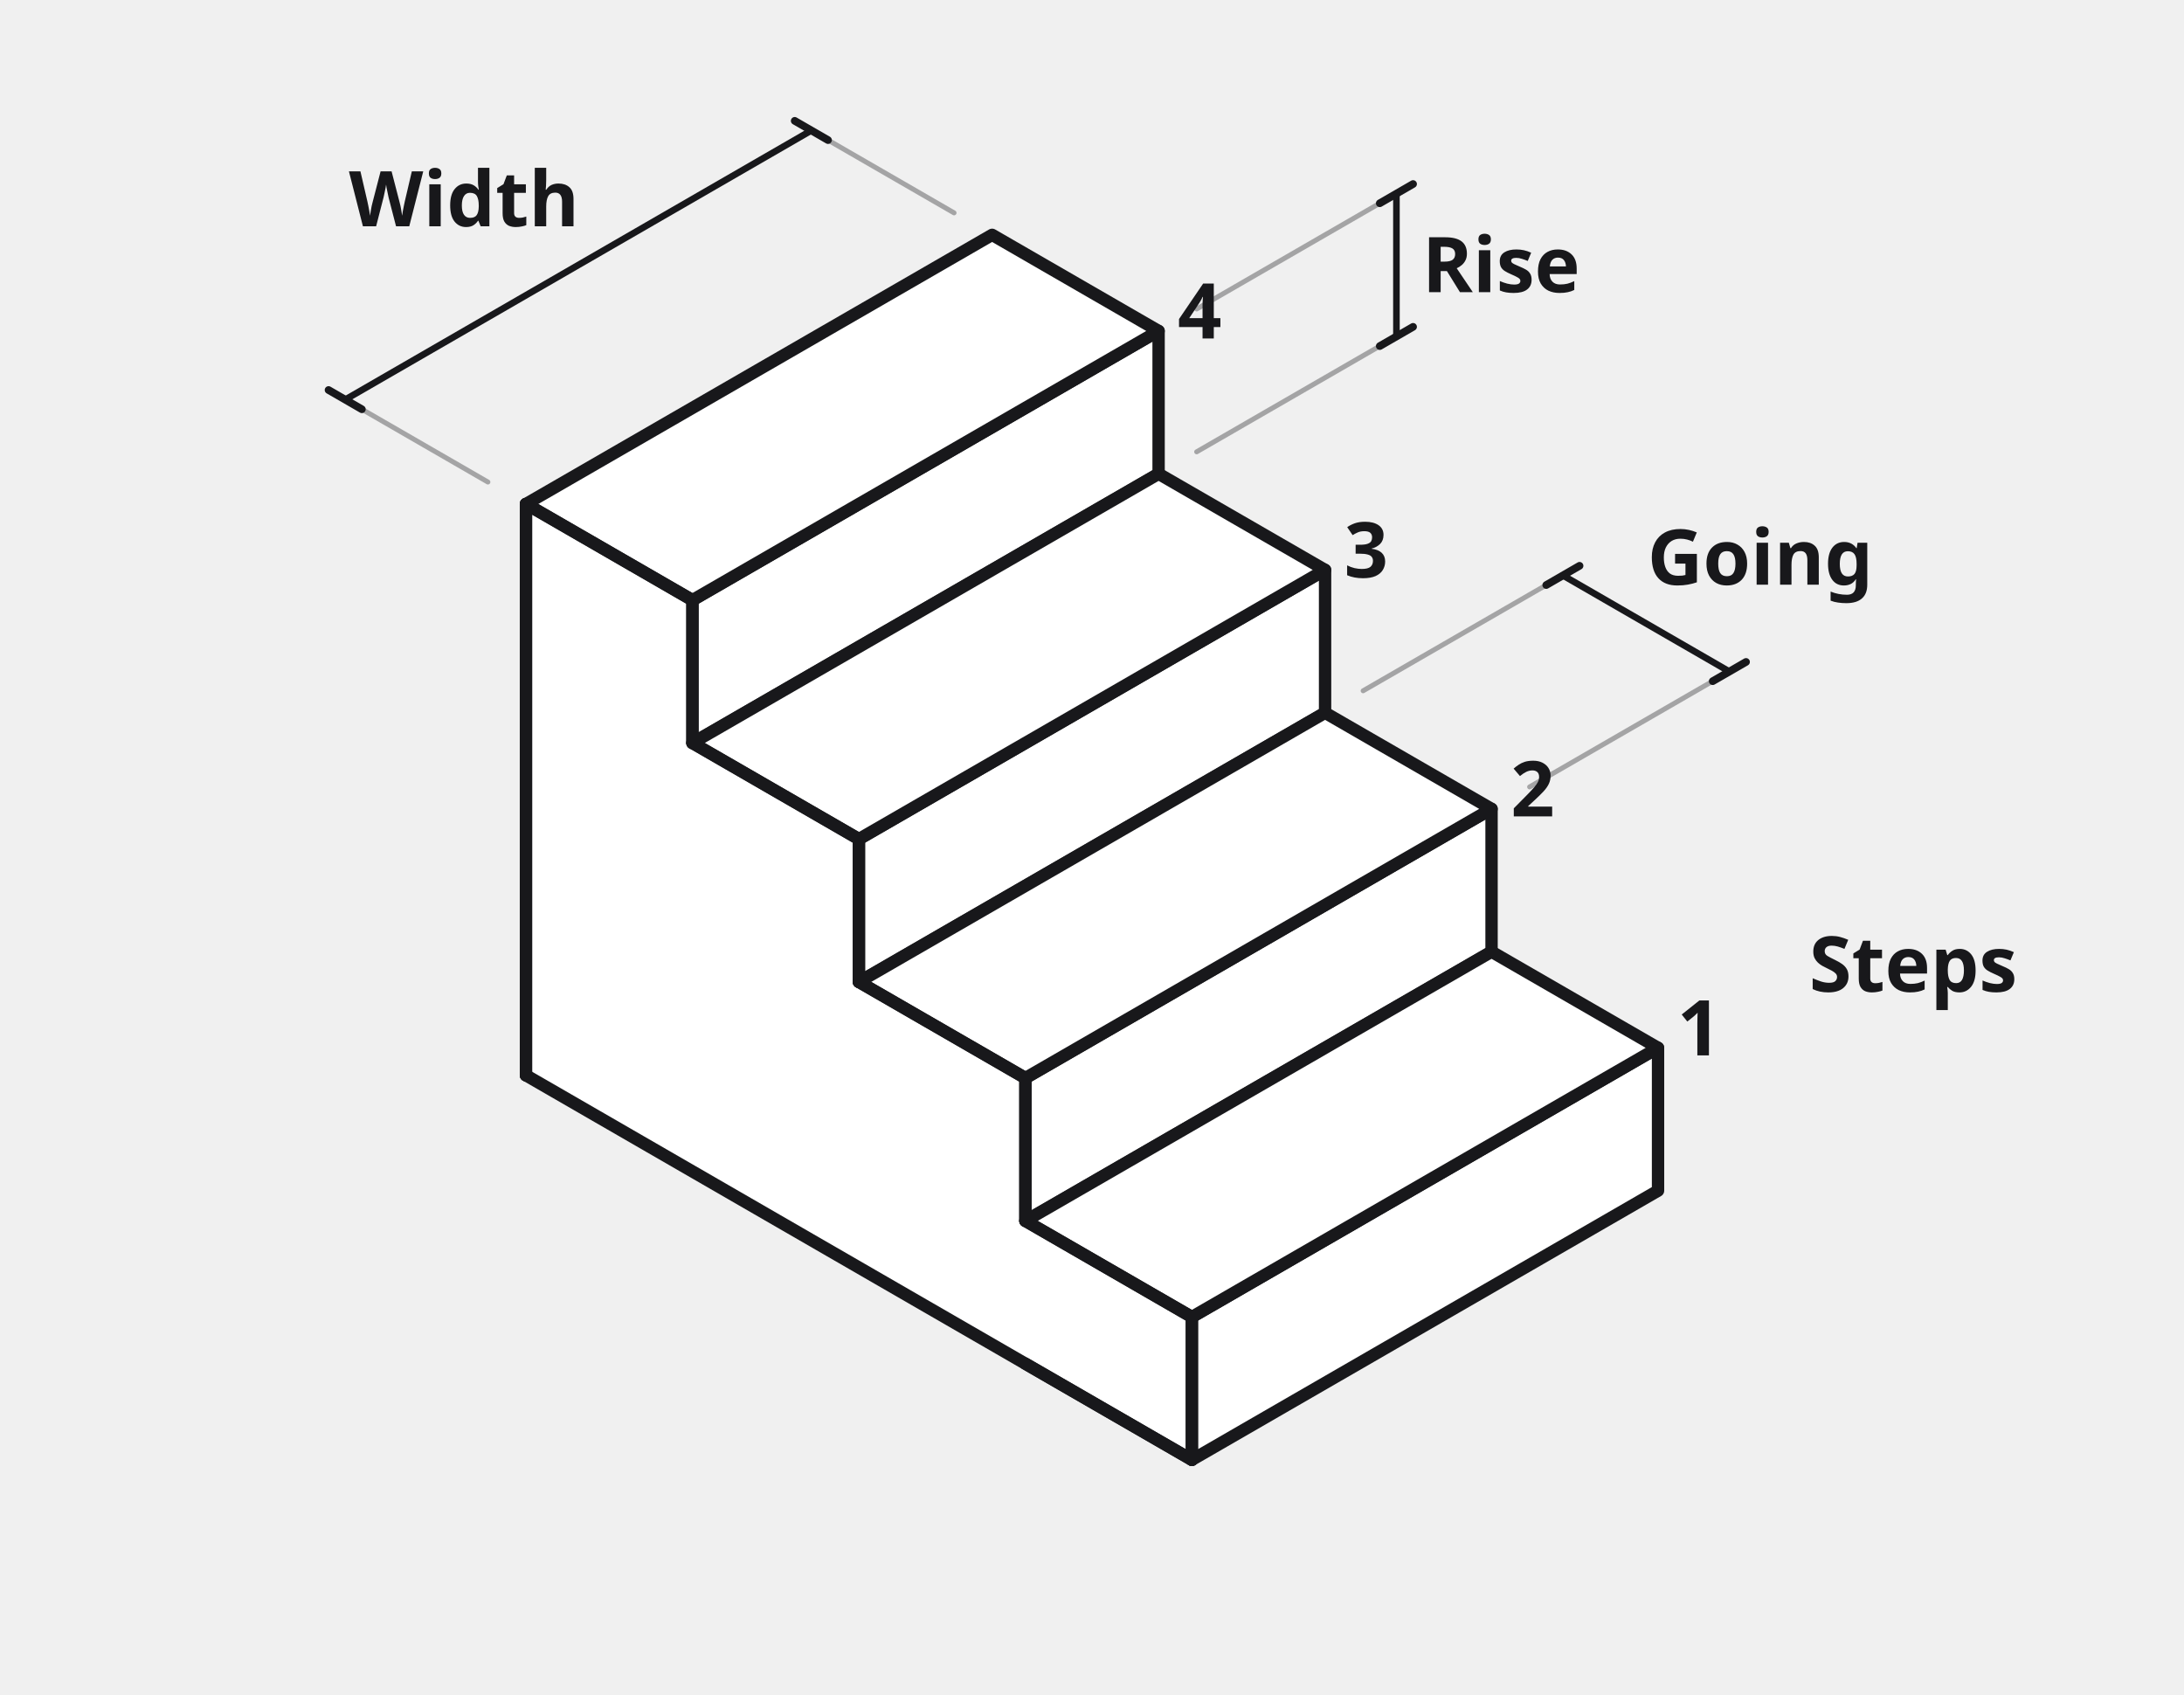
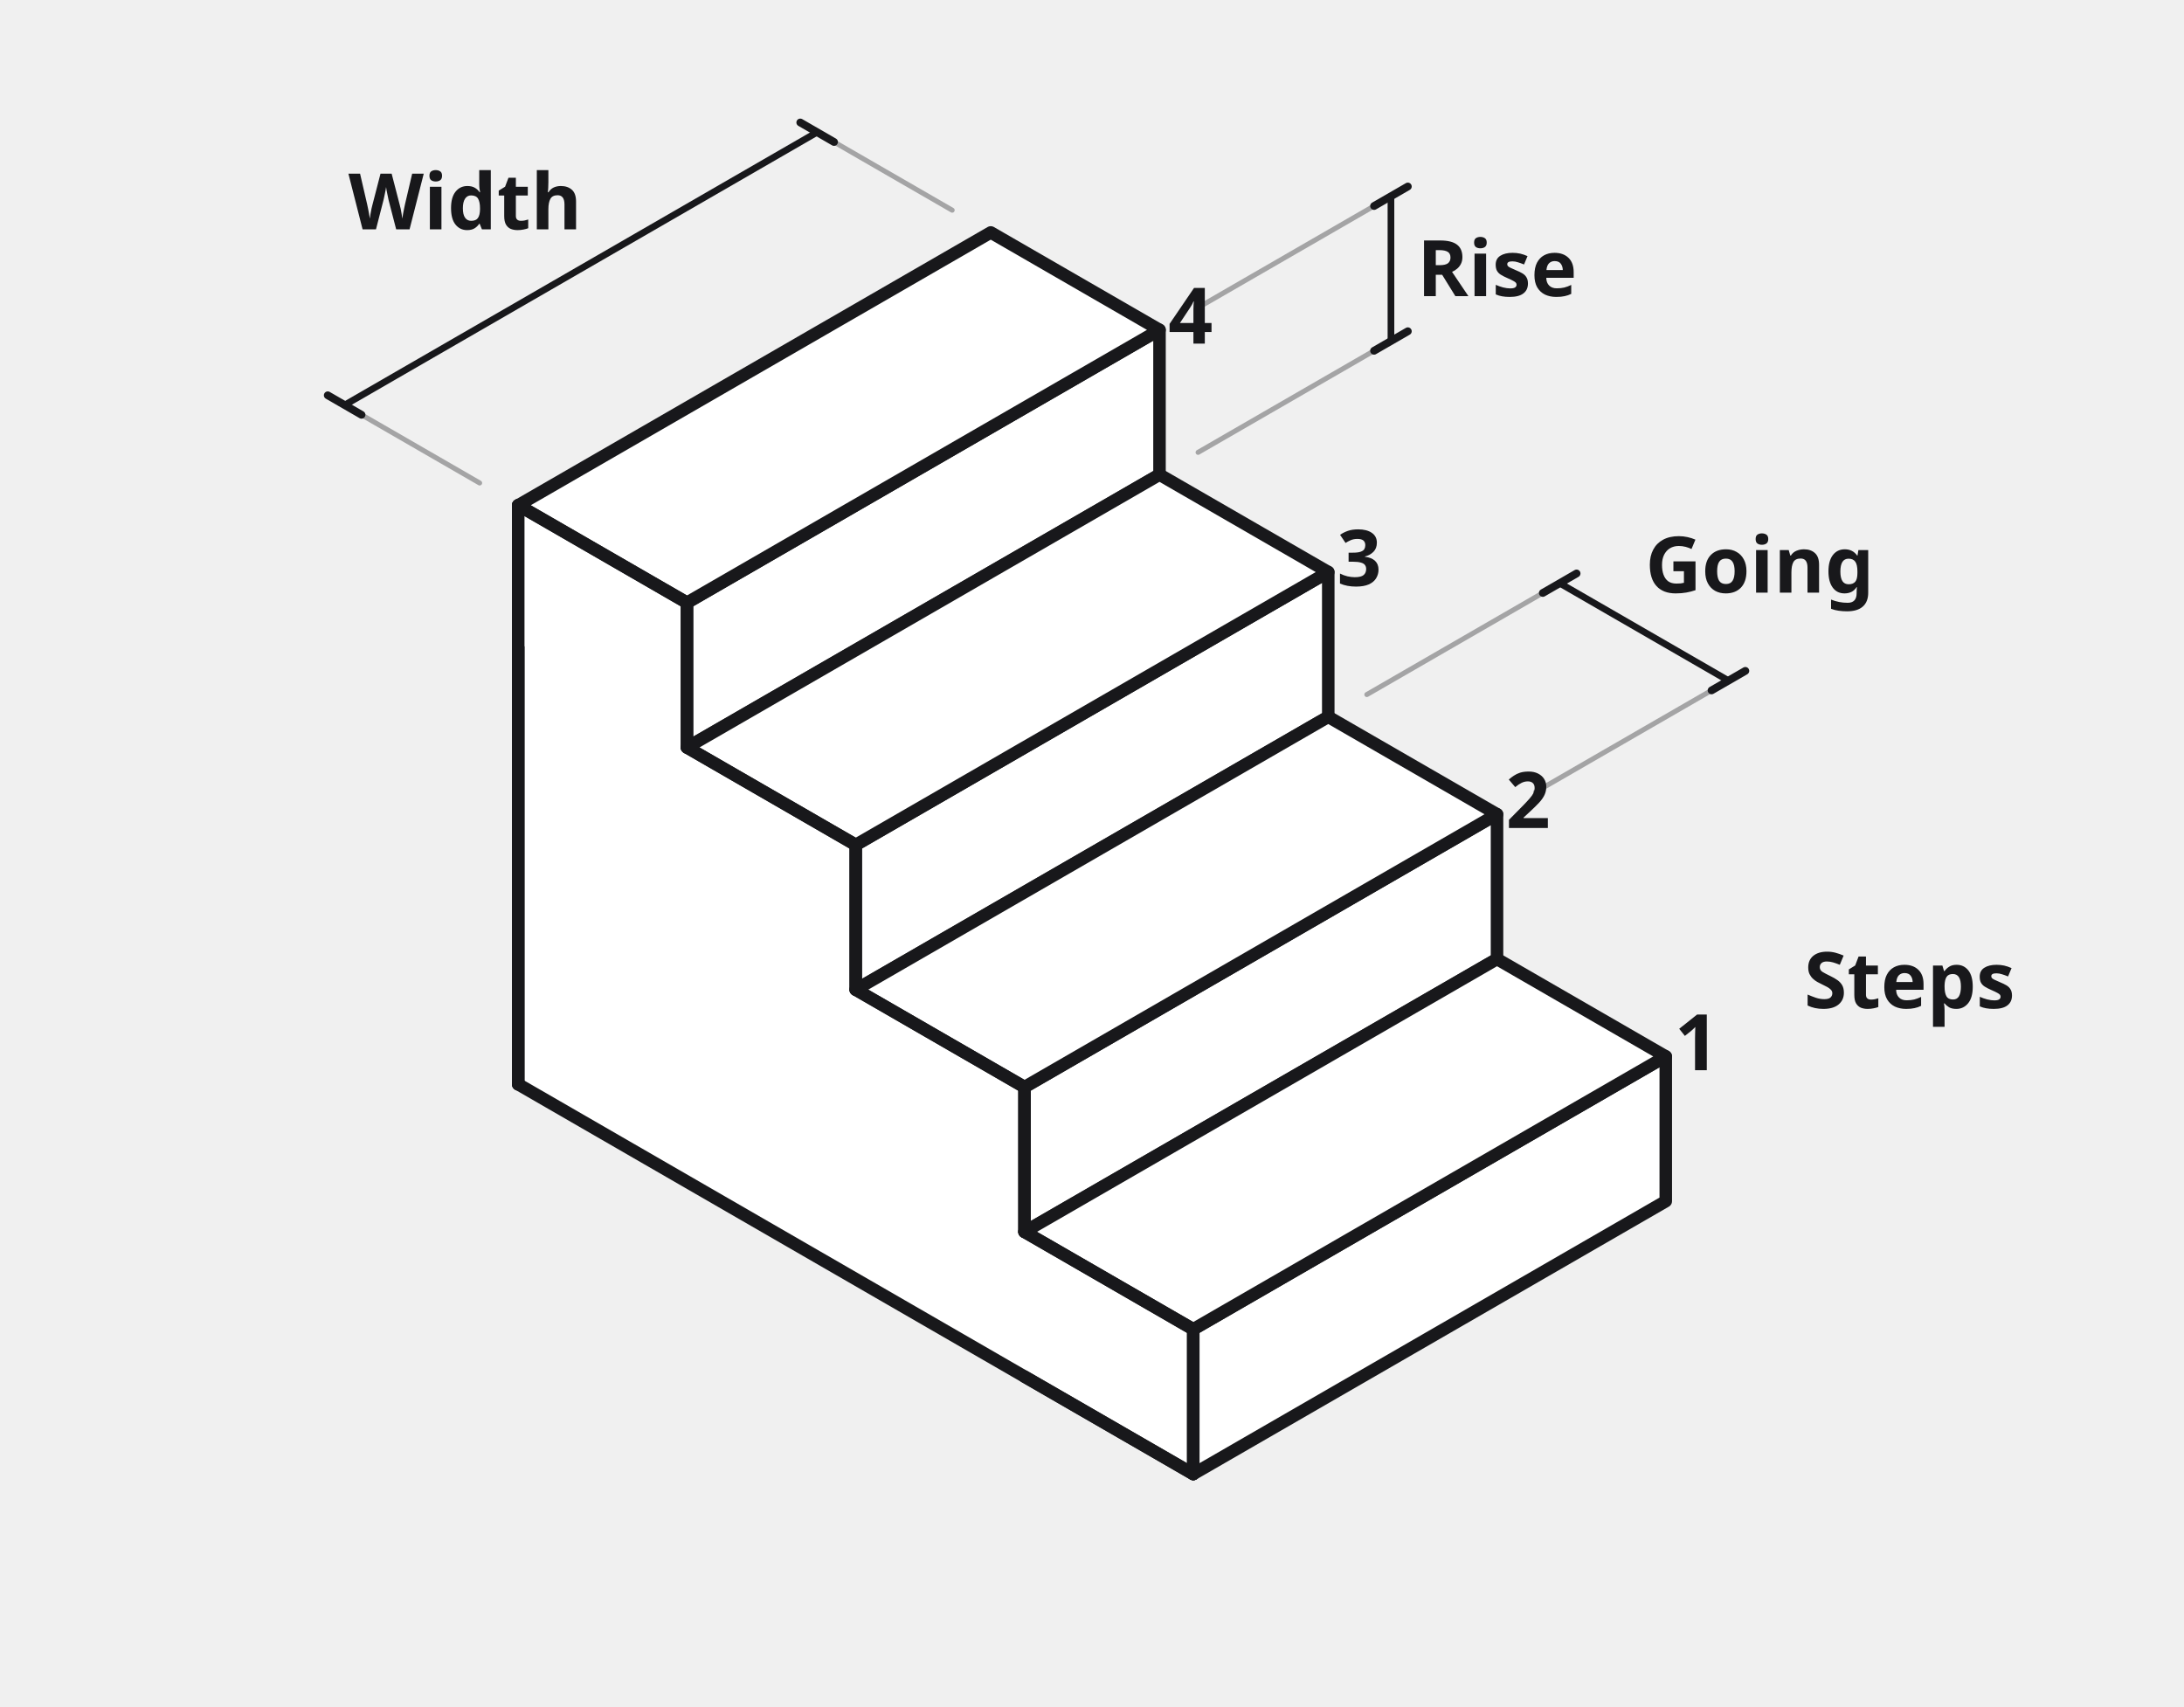
- <svg xmlns="http://www.w3.org/2000/svg" viewBox="-217.00 -265.75 397.63 308.50" preserveAspectRatio="xMidYMid meet" aria-hidden="true">
-   <path d="M 0.00 0.00 L 0.00 -26.00 L -30.31 -43.50 L -30.31 -69.50 L -60.62 -87.00 L -60.62 -113.00 L -90.93 -130.50 L -90.93 -156.50 L -121.24 -174.00 L -121.24 -70.00 Z" fill="#ffffff" stroke="none" />
-   <path d="M -121.24 -174.00 L -36.37 -223.00 L -36.37 -197.00 L -121.24 -148.00 Z" fill="#ffffff" stroke="none" />
+ <svg xmlns="http://www.w3.org/2000/svg" viewBox="-214.32 -264.75 392.27 306.50" aria-hidden="true">
+   <path d="M 0.00 0.00 L 0.00 -26.00 L -30.31 -43.50 L -30.31 -69.50 L -60.62 -87.00 L -60.62 -113.00 L -90.93 -130.50 L -90.93 -156.50 L -121.24 -174.00 L -121.24 -70.00 Z" fill="#ffffff" stroke="none" stroke-linejoin="round" stroke-linecap="round" />
  <line x1="-121.24" y1="-70.00" x2="-121.24" y2="-174.00" stroke="#18181b" stroke-width="2.25" stroke-linecap="round" />
  <line x1="0.00" y1="0.00" x2="-121.24" y2="-70.00" stroke="#18181b" stroke-width="2.25" stroke-linecap="round" />
-   <path d="M -6.06 -179.50 L -6.06 -205.50 L -90.93 -156.50 L -90.93 -130.50 Z" fill="#ffffff" stroke="#18181b" stroke-width="2.25" stroke-linejoin="round" />
-   <path d="M -90.93 -156.50 L -121.24 -174.00 L -36.37 -223.00 L -6.06 -205.50 Z" fill="#ffffff" stroke="#18181b" stroke-width="2.25" stroke-linejoin="round" />
-   <path d="M 24.25 -136.00 L 24.25 -162.00 L -60.62 -113.00 L -60.62 -87.00 Z" fill="#ffffff" stroke="#18181b" stroke-width="2.25" stroke-linejoin="round" />
-   <path d="M -60.62 -113.00 L -90.93 -130.50 L -6.06 -179.50 L 24.25 -162.00 Z" fill="#ffffff" stroke="#18181b" stroke-width="2.25" stroke-linejoin="round" />
-   <path d="M 54.56 -92.50 L 54.56 -118.50 L -30.31 -69.50 L -30.31 -43.50 Z" fill="#ffffff" stroke="#18181b" stroke-width="2.25" stroke-linejoin="round" />
-   <path d="M -30.31 -69.50 L -60.62 -87.00 L 24.25 -136.00 L 54.56 -118.50 Z" fill="#ffffff" stroke="#18181b" stroke-width="2.25" stroke-linejoin="round" />
-   <path d="M 84.87 -49.00 L 84.87 -75.00 L 0.00 -26.00 L 0.00 0.00 Z" fill="#ffffff" stroke="#18181b" stroke-width="2.25" stroke-linejoin="round" />
-   <path d="M 0.00 -26.00 L -30.31 -43.50 L 54.56 -92.50 L 84.87 -75.00 Z" fill="#ffffff" stroke="#18181b" stroke-width="2.25" stroke-linejoin="round" />
+   <path d="M -121.24 -174.00 L -36.37 -223.00 L -36.37 -197.00 L -121.24 -148.00 Z" fill="#ffffff" stroke="none" stroke-linejoin="round" stroke-linecap="round" />
+   <path d="M -6.06 -179.50 L -6.06 -205.50 L -90.93 -156.50 L -90.93 -130.50 Z" fill="#ffffff" stroke="#18181b" stroke-width="2.25" stroke-linejoin="round" stroke-linecap="round" />
+   <path d="M -90.93 -156.50 L -121.24 -174.00 L -36.37 -223.00 L -6.06 -205.50 Z" fill="#ffffff" stroke="#18181b" stroke-width="2.25" stroke-linejoin="round" stroke-linecap="round" />
+   <path d="M 24.25 -136.00 L 24.25 -162.00 L -60.62 -113.00 L -60.62 -87.00 Z" fill="#ffffff" stroke="#18181b" stroke-width="2.25" stroke-linejoin="round" stroke-linecap="round" />
+   <path d="M -60.62 -113.00 L -90.93 -130.50 L -6.06 -179.50 L 24.25 -162.00 Z" fill="#ffffff" stroke="#18181b" stroke-width="2.25" stroke-linejoin="round" stroke-linecap="round" />
+   <path d="M 54.56 -92.50 L 54.56 -118.50 L -30.31 -69.50 L -30.31 -43.50 Z" fill="#ffffff" stroke="#18181b" stroke-width="2.25" stroke-linejoin="round" stroke-linecap="round" />
+   <path d="M -30.31 -69.50 L -60.62 -87.00 L 24.25 -136.00 L 54.56 -118.50 Z" fill="#ffffff" stroke="#18181b" stroke-width="2.25" stroke-linejoin="round" stroke-linecap="round" />
+   <path d="M 84.87 -49.00 L 84.87 -75.00 L 0.00 -26.00 L 0.00 0.00 Z" fill="#ffffff" stroke="#18181b" stroke-width="2.25" stroke-linejoin="round" stroke-linecap="round" />
+   <path d="M 0.00 -26.00 L -30.31 -43.50 L 54.56 -92.50 L 84.87 -75.00 Z" fill="#ffffff" stroke="#18181b" stroke-width="2.25" stroke-linejoin="round" stroke-linecap="round" />
  <line x1="0.00" y1="0.00" x2="0.00" y2="-26.00" stroke="#18181b" stroke-width="2.25" stroke-linecap="round" />
  <line x1="0.00" y1="-26.00" x2="-30.31" y2="-43.50" stroke="#18181b" stroke-width="2.25" stroke-linecap="round" />
  <line x1="-30.31" y1="-43.50" x2="-30.31" y2="-69.50" stroke="#18181b" stroke-width="2.25" stroke-linecap="round" />
  <line x1="-30.31" y1="-69.50" x2="-60.62" y2="-87.00" stroke="#18181b" stroke-width="2.25" stroke-linecap="round" />
  <line x1="-60.62" y1="-87.00" x2="-60.62" y2="-113.00" stroke="#18181b" stroke-width="2.25" stroke-linecap="round" />
  <line x1="-60.62" y1="-113.00" x2="-90.93" y2="-130.50" stroke="#18181b" stroke-width="2.25" stroke-linecap="round" />
  <line x1="-90.93" y1="-130.50" x2="-90.93" y2="-156.50" stroke="#18181b" stroke-width="2.25" stroke-linecap="round" />
  <line x1="-90.93" y1="-156.50" x2="-121.24" y2="-174.00" stroke="#18181b" stroke-width="2.25" stroke-linecap="round" />
  <line x1="-121.24" y1="-174.00" x2="-121.24" y2="-70.00" stroke="#18181b" stroke-width="2.25" stroke-linecap="round" />
  <line x1="0.00" y1="0.00" x2="-30.31" y2="-17.50" stroke="#18181b" stroke-width="2.25" stroke-linecap="round" />
-   <text x="92.36" y="-78.57" text-anchor="middle" dominant-baseline="middle" font-family="system-ui,sans-serif" font-size="14" font-weight="600" fill="#18181b">1</text>
-   <text x="62.05" y="-122.07" text-anchor="middle" dominant-baseline="middle" font-family="system-ui,sans-serif" font-size="14" font-weight="600" fill="#18181b">2</text>
-   <text x="31.74" y="-165.57" text-anchor="middle" dominant-baseline="middle" font-family="system-ui,sans-serif" font-size="14" font-weight="600" fill="#18181b">3</text>
-   <text x="1.43" y="-209.07" text-anchor="middle" dominant-baseline="middle" font-family="system-ui,sans-serif" font-size="14" font-weight="600" fill="#18181b">4</text>
-   <line x1="-128.17" y1="-178.00" x2="-154.15" y2="-193.00" stroke="#18181b" stroke-width="0.9" stroke-linecap="round" opacity="0.35" />
-   <line x1="-43.30" y1="-227.00" x2="-69.28" y2="-242.00" stroke="#18181b" stroke-width="0.9" stroke-linecap="round" opacity="0.35" />
-   <line x1="-154.15" y1="-193.00" x2="-69.28" y2="-242.00" stroke="#18181b" stroke-width="1.2" stroke-linecap="round" />
-   <line x1="-151.12" y1="-191.25" x2="-157.18" y2="-194.75" stroke="#18181b" stroke-width="1.4" stroke-linecap="round" />
-   <line x1="-66.25" y1="-240.25" x2="-72.31" y2="-243.75" stroke="#18181b" stroke-width="1.4" stroke-linecap="round" />
-   <text x="-132.50" y="-229.50" text-anchor="middle" dominant-baseline="middle" font-family="system-ui,sans-serif" font-size="14" font-weight="600" fill="#18181b">Width</text>
-   <line x1="61.49" y1="-122.50" x2="97.86" y2="-143.50" stroke="#18181b" stroke-width="0.9" stroke-linecap="round" opacity="0.35" />
-   <line x1="31.18" y1="-140.00" x2="67.55" y2="-161.00" stroke="#18181b" stroke-width="0.9" stroke-linecap="round" opacity="0.35" />
-   <line x1="97.86" y1="-143.50" x2="67.55" y2="-161.00" stroke="#18181b" stroke-width="1.2" stroke-linecap="round" />
-   <line x1="94.83" y1="-141.75" x2="100.89" y2="-145.25" stroke="#18181b" stroke-width="1.4" stroke-linecap="round" />
-   <line x1="64.52" y1="-159.25" x2="70.58" y2="-162.75" stroke="#18181b" stroke-width="1.4" stroke-linecap="round" />
-   <text x="103.49" y="-164.25" text-anchor="middle" dominant-baseline="middle" font-family="system-ui,sans-serif" font-size="14" font-weight="600" fill="#18181b">Going</text>
-   <line x1="0.87" y1="-209.50" x2="37.24" y2="-230.50" stroke="#18181b" stroke-width="0.9" stroke-linecap="round" opacity="0.35" />
-   <line x1="0.87" y1="-183.50" x2="37.24" y2="-204.50" stroke="#18181b" stroke-width="0.9" stroke-linecap="round" opacity="0.35" />
-   <line x1="37.24" y1="-230.50" x2="37.24" y2="-204.50" stroke="#18181b" stroke-width="1.2" stroke-linecap="round" />
-   <line x1="34.21" y1="-228.75" x2="40.27" y2="-232.25" stroke="#18181b" stroke-width="1.4" stroke-linecap="round" />
-   <line x1="34.21" y1="-202.75" x2="40.27" y2="-206.25" stroke="#18181b" stroke-width="1.4" stroke-linecap="round" />
-   <text x="56.29" y="-217.50" text-anchor="middle" dominant-baseline="middle" font-family="system-ui,sans-serif" font-size="14" font-weight="600" fill="#18181b">Rise</text>
-   <text x="131.33" y="-90.17" text-anchor="middle" dominant-baseline="middle" font-family="system-ui,sans-serif" font-size="14" font-weight="600" fill="#18181b">Steps</text>
+   <text x="90.46" text-anchor="middle" dominant-baseline="middle" font-family="system-ui,sans-serif" font-size="14" font-weight="700" fill="#18181b" y="-77.47">1</text>
+   <text x="60.15" text-anchor="middle" dominant-baseline="middle" font-family="system-ui,sans-serif" font-size="14" font-weight="700" fill="#18181b" y="-120.97">2</text>
+   <text x="29.83" text-anchor="middle" dominant-baseline="middle" font-family="system-ui,sans-serif" font-size="14" font-weight="700" fill="#18181b" y="-164.47">3</text>
+   <text x="-0.48" text-anchor="middle" dominant-baseline="middle" font-family="system-ui,sans-serif" font-size="14" font-weight="700" fill="#18181b" y="-207.97">4</text>
+   <g class="dim">
+     <line x1="61.49" y1="-122.50" x2="96.13" y2="-142.50" stroke="#18181b" stroke-width="0.9" stroke-linecap="round" opacity="0.35" />
+     <line x1="31.18" y1="-140.00" x2="65.82" y2="-160.00" stroke="#18181b" stroke-width="0.9" stroke-linecap="round" opacity="0.35" />
+     <line x1="96.13" y1="-142.50" x2="65.82" y2="-160.00" stroke="#18181b" stroke-width="1.2" stroke-linecap="round" />
+     <line x1="93.10" y1="-140.75" x2="99.16" y2="-144.25" stroke="#18181b" stroke-width="1.4" stroke-linecap="round" />
+     <line x1="62.79" y1="-158.25" x2="68.85" y2="-161.75" stroke="#18181b" stroke-width="1.4" stroke-linecap="round" />
+     <text x="101.76" text-anchor="middle" dominant-baseline="middle" font-family="system-ui,sans-serif" font-size="14" font-weight="600" fill="#18181b" y="-163.25">Going</text>
+   </g>
+   <g class="dim">
+     <line x1="0.87" y1="-209.50" x2="35.51" y2="-229.50" stroke="#18181b" stroke-width="0.9" stroke-linecap="round" opacity="0.35" />
+     <line x1="0.87" y1="-183.50" x2="35.51" y2="-203.50" stroke="#18181b" stroke-width="0.9" stroke-linecap="round" opacity="0.35" />
+     <line x1="35.51" y1="-229.50" x2="35.51" y2="-203.50" stroke="#18181b" stroke-width="1.2" stroke-linecap="round" />
+     <line x1="32.48" y1="-227.75" x2="38.54" y2="-231.25" stroke="#18181b" stroke-width="1.4" stroke-linecap="round" />
+     <line x1="32.48" y1="-201.75" x2="38.54" y2="-205.25" stroke="#18181b" stroke-width="1.4" stroke-linecap="round" />
+     <text x="54.56" text-anchor="middle" dominant-baseline="middle" font-family="system-ui,sans-serif" font-size="14" font-weight="600" fill="#18181b" y="-216.50">Rise</text>
+   </g>
+   <g class="dim">
+     <line x1="-128.17" y1="-178.00" x2="-152.42" y2="-192.00" stroke="#18181b" stroke-width="0.9" stroke-linecap="round" opacity="0.35" />
+     <line x1="-43.30" y1="-227.00" x2="-67.55" y2="-241.00" stroke="#18181b" stroke-width="0.9" stroke-linecap="round" opacity="0.35" />
+     <line x1="-152.42" y1="-192.00" x2="-67.55" y2="-241.00" stroke="#18181b" stroke-width="1.2" stroke-linecap="round" />
+     <line x1="-149.39" y1="-190.25" x2="-155.45" y2="-193.75" stroke="#18181b" stroke-width="1.4" stroke-linecap="round" />
+     <line x1="-64.52" y1="-239.25" x2="-70.58" y2="-242.75" stroke="#18181b" stroke-width="1.4" stroke-linecap="round" />
+     <text x="-130.77" text-anchor="middle" dominant-baseline="middle" font-family="system-ui,sans-serif" font-size="14" font-weight="600" fill="#18181b" y="-228.50">Width</text>
+   </g>
+   <text x="128.65" text-anchor="middle" dominant-baseline="middle" font-family="system-ui,sans-serif" font-size="14" font-weight="600" fill="#18181b" y="-88.62">Steps</text>
</svg>
